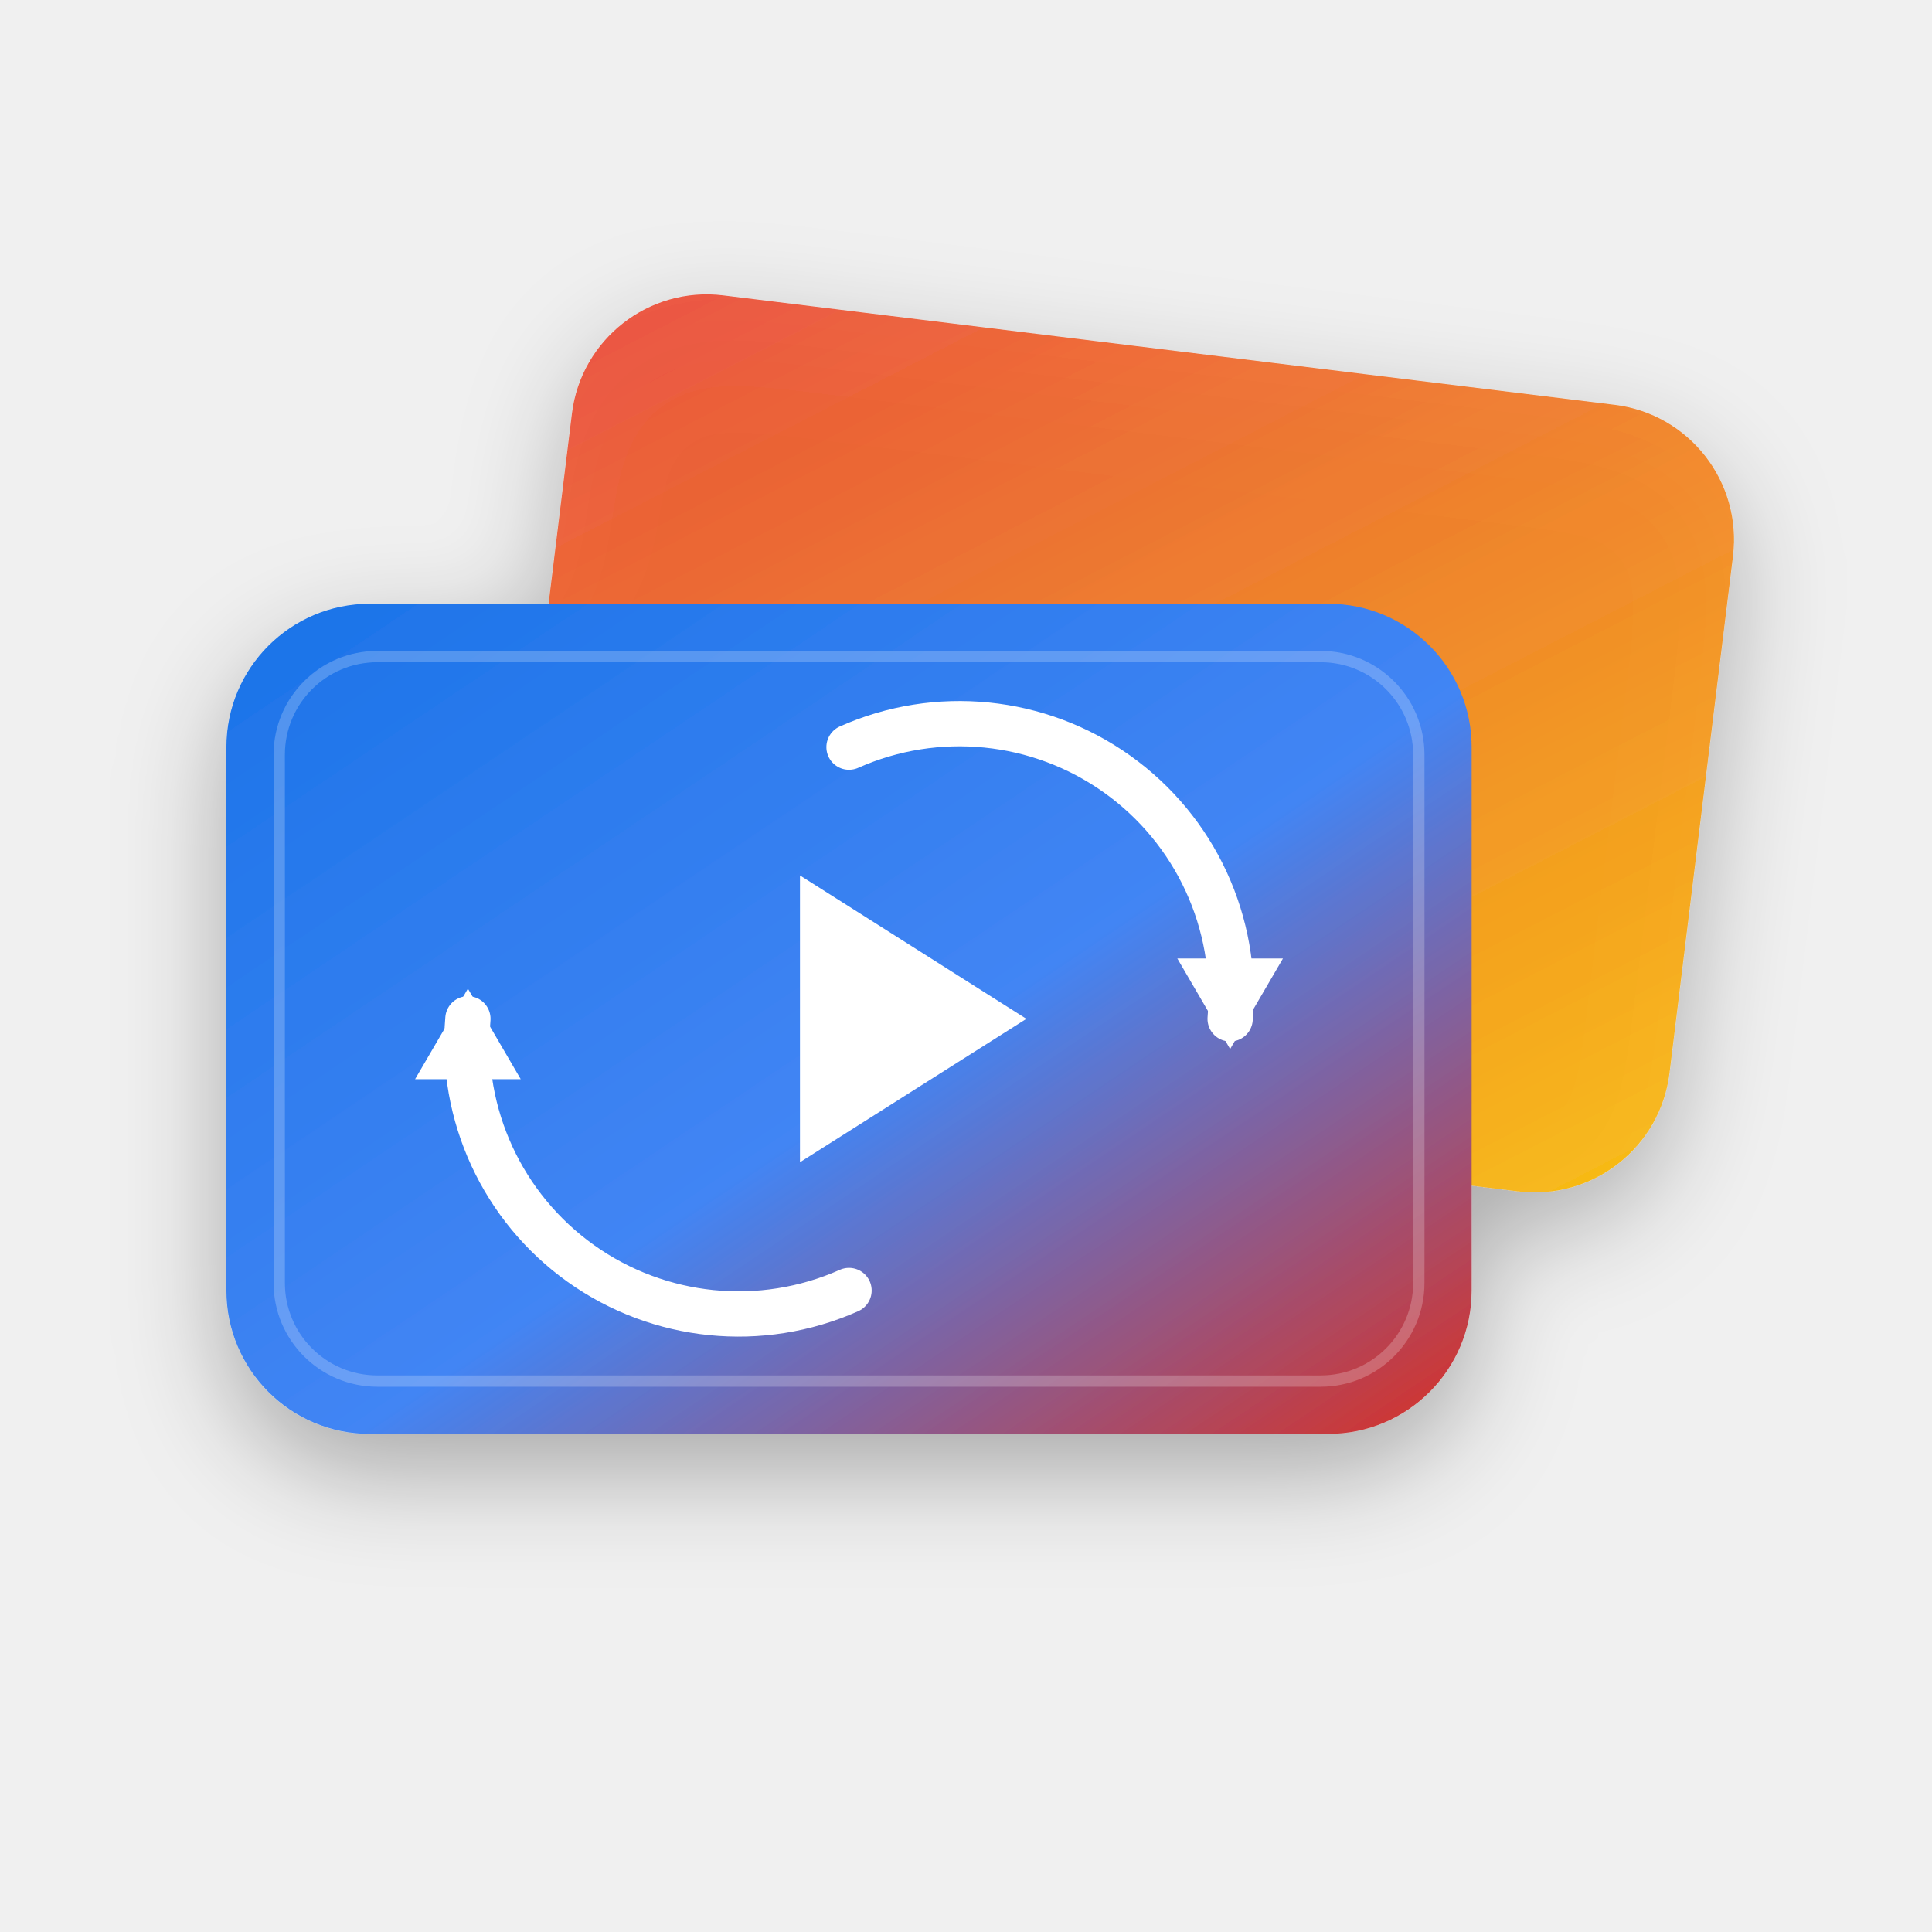
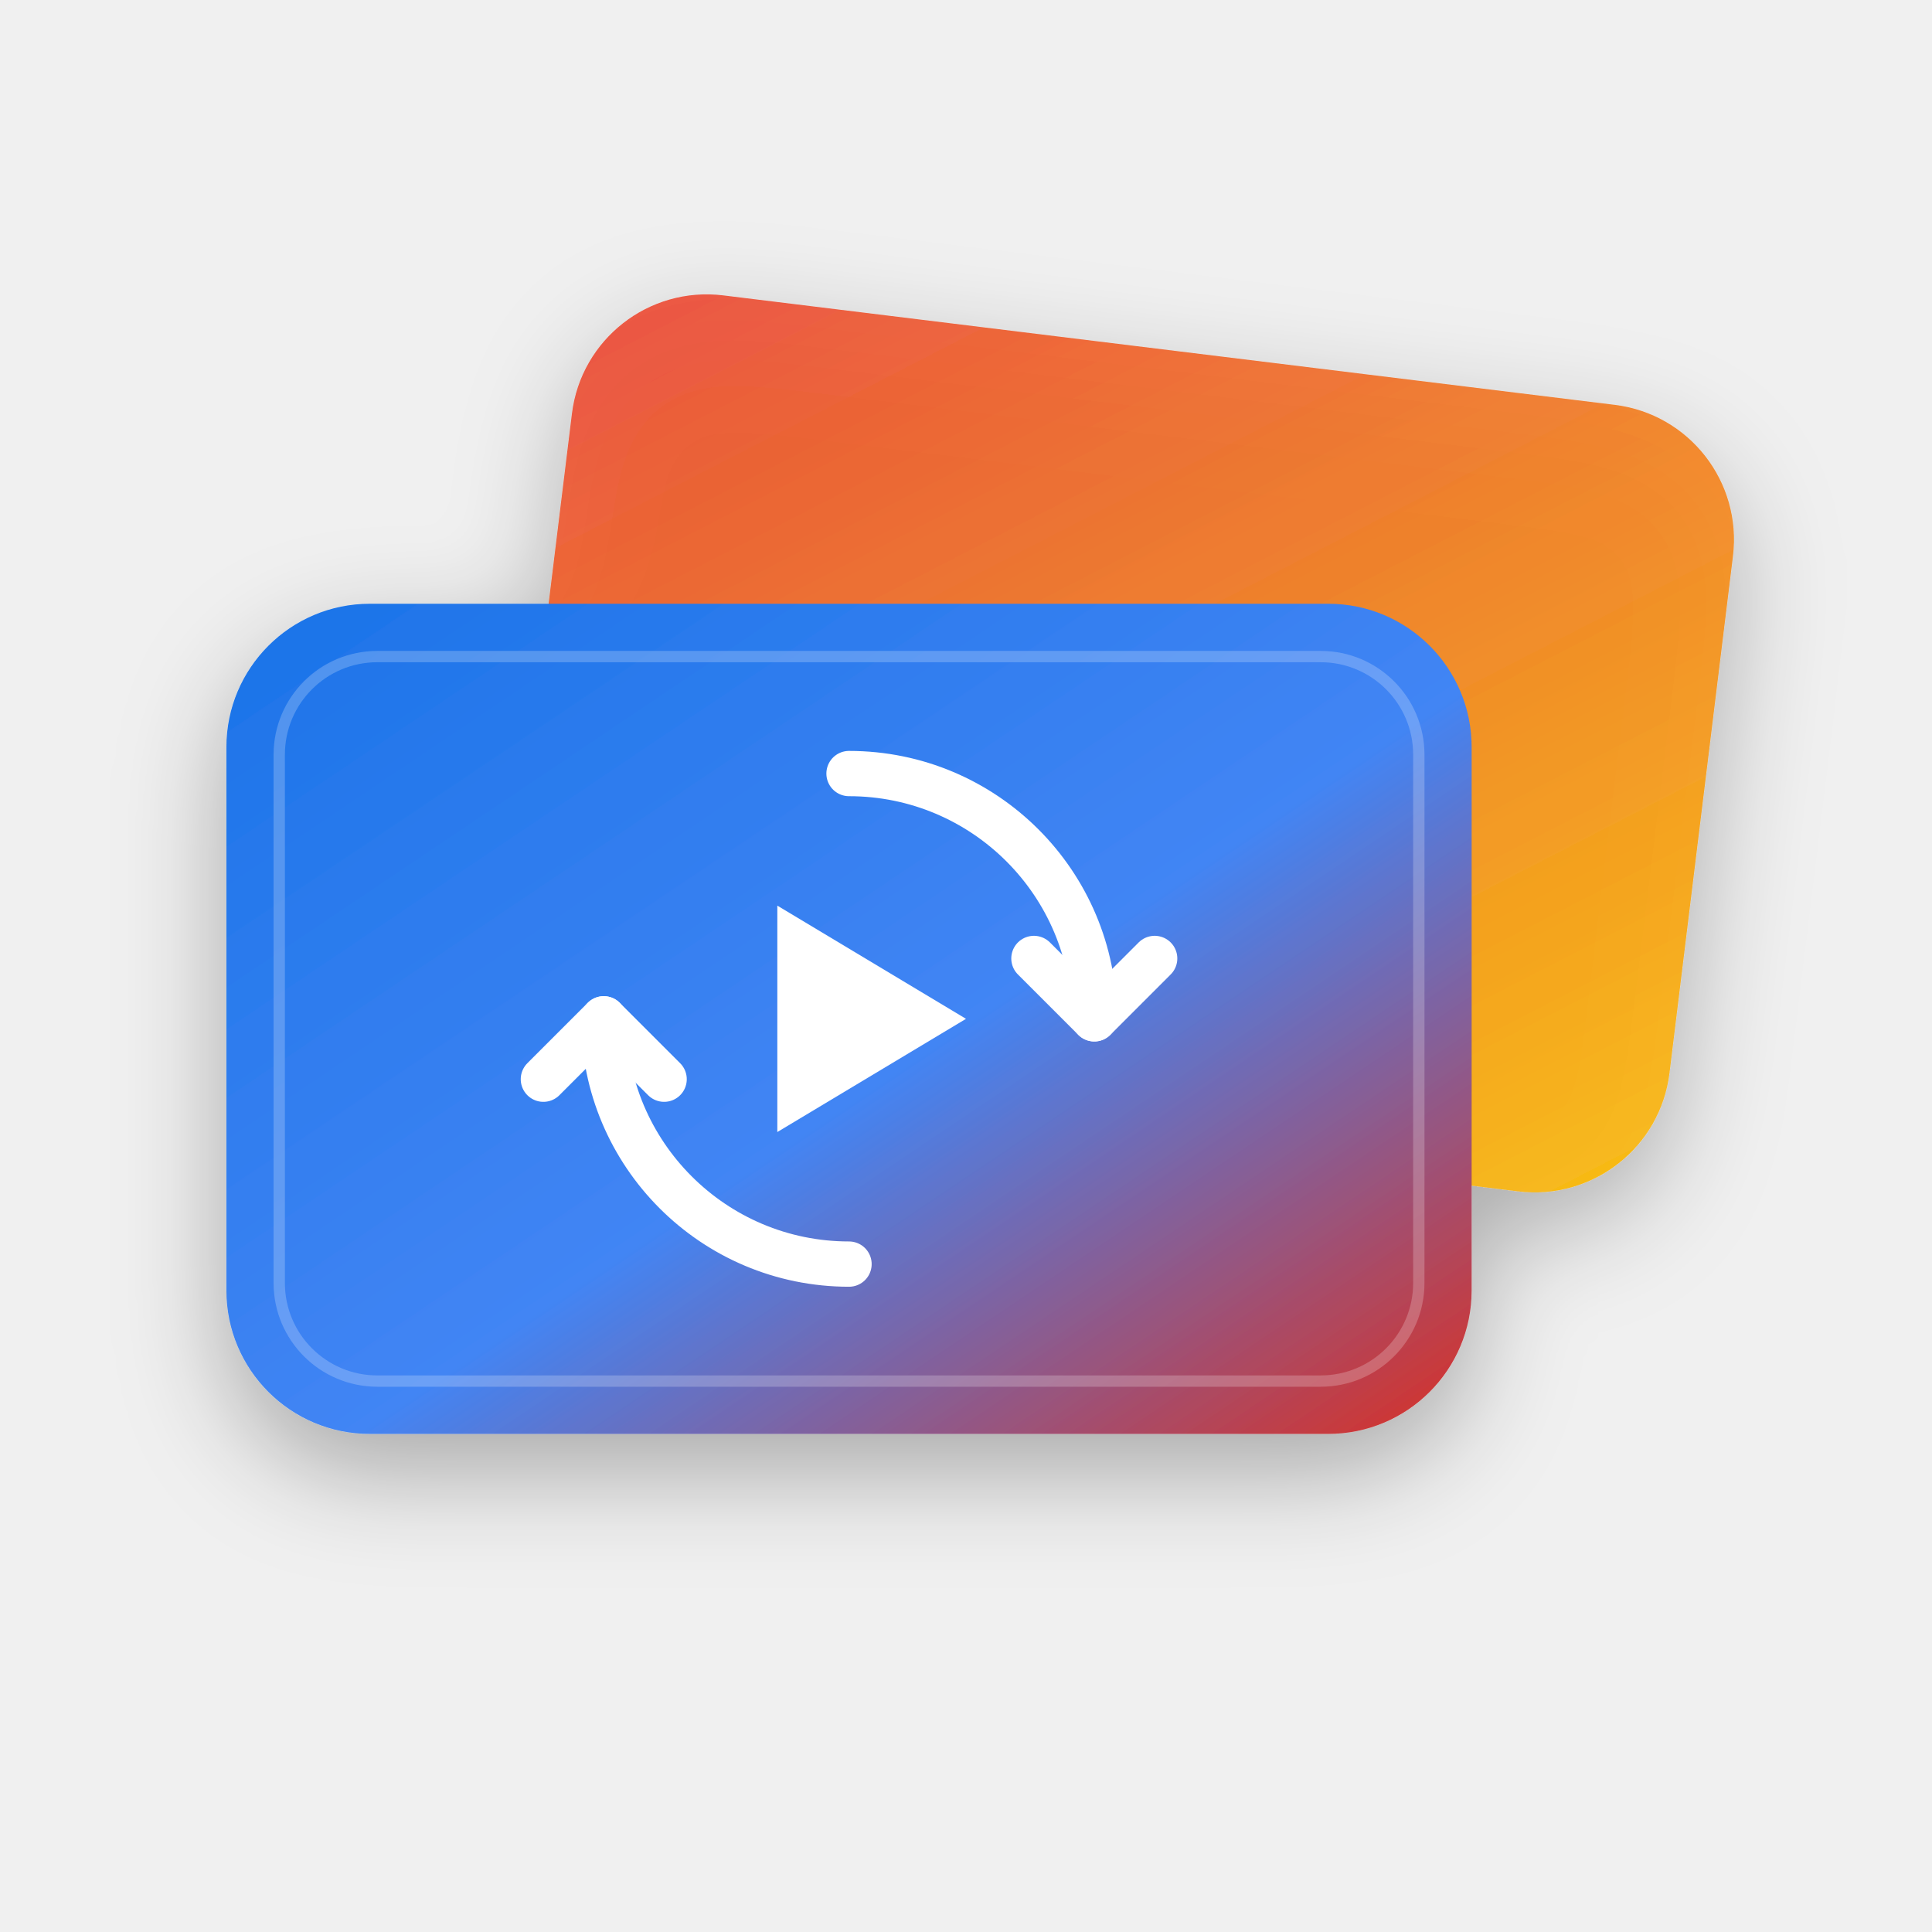
<svg xmlns="http://www.w3.org/2000/svg" viewBox="0 0 512 512" width="100%" height="100%">
  <defs>
    <linearGradient id="twinPrimary" x1="0%" y1="0%" x2="100%" y2="100%">
      <stop offset="0%" stop-color="#1a73e8" />
      <stop offset="55%" stop-color="#4285f4" />
      <stop offset="100%" stop-color="#d93025" />
    </linearGradient>
    <linearGradient id="twinSecondary" x1="0%" y1="0%" x2="100%" y2="100%">
      <stop offset="0%" stop-color="#ea4335" />
      <stop offset="100%" stop-color="#fbbc04" />
    </linearGradient>
    <filter id="materialShadow" x="-20%" y="-20%" width="140%" height="140%">
      <feDropShadow dx="0" dy="10" stdDeviation="14" flood-color="#000000" flood-opacity="0.3" />
    </filter>
  </defs>
  <g filter="url(#materialShadow)">
    <rect x="142" y="92" width="310" height="210" rx="36" fill="url(#twinSecondary)" opacity="0.9" transform="rotate(7 297 197)" />
    <rect x="60" y="160" width="330" height="220" rx="38" fill="url(#twinPrimary)" />
    <rect x="74" y="174" width="302" height="192" rx="26" fill="none" stroke="#ffffff" stroke-width="3" opacity="0.22" />
-     <path d="M 212 232 L 272 270 L 212 308 Z" fill="#ffffff" />
-     <path d="M 225 198 A 72 72 0 0 1 326 270" fill="none" stroke="#ffffff" stroke-width="12" stroke-linecap="round" />
-     <path d="M 326 278 L 340 254 L 312 254 Z" fill="#ffffff" />
-     <path d="M 225 342 A 72 72 0 0 1 124 270" fill="none" stroke="#ffffff" stroke-width="12" stroke-linecap="round" />
-     <path d="M 124 262 L 110 286 L 138 286 Z" fill="#ffffff" />
+     <path d="M 206 240 L 256 270 L 206 300 Z" fill="#ffffff" />
+     <path d="M 225 205 A 65 65 0 0 1 290 270" fill="none" stroke="#ffffff" stroke-width="12" stroke-linecap="round" />
+     <polyline points="274,254 290,270 306,254" fill="none" stroke="#ffffff" stroke-width="12" stroke-linecap="round" stroke-linejoin="round" />
+     <path d="M 225 335 A 65 65 0 0 1 160 270" fill="none" stroke="#ffffff" stroke-width="12" stroke-linecap="round" />
+     <polyline points="144,286 160,270 176,286" fill="none" stroke="#ffffff" stroke-width="12" stroke-linecap="round" stroke-linejoin="round" />
  </g>
</svg>
